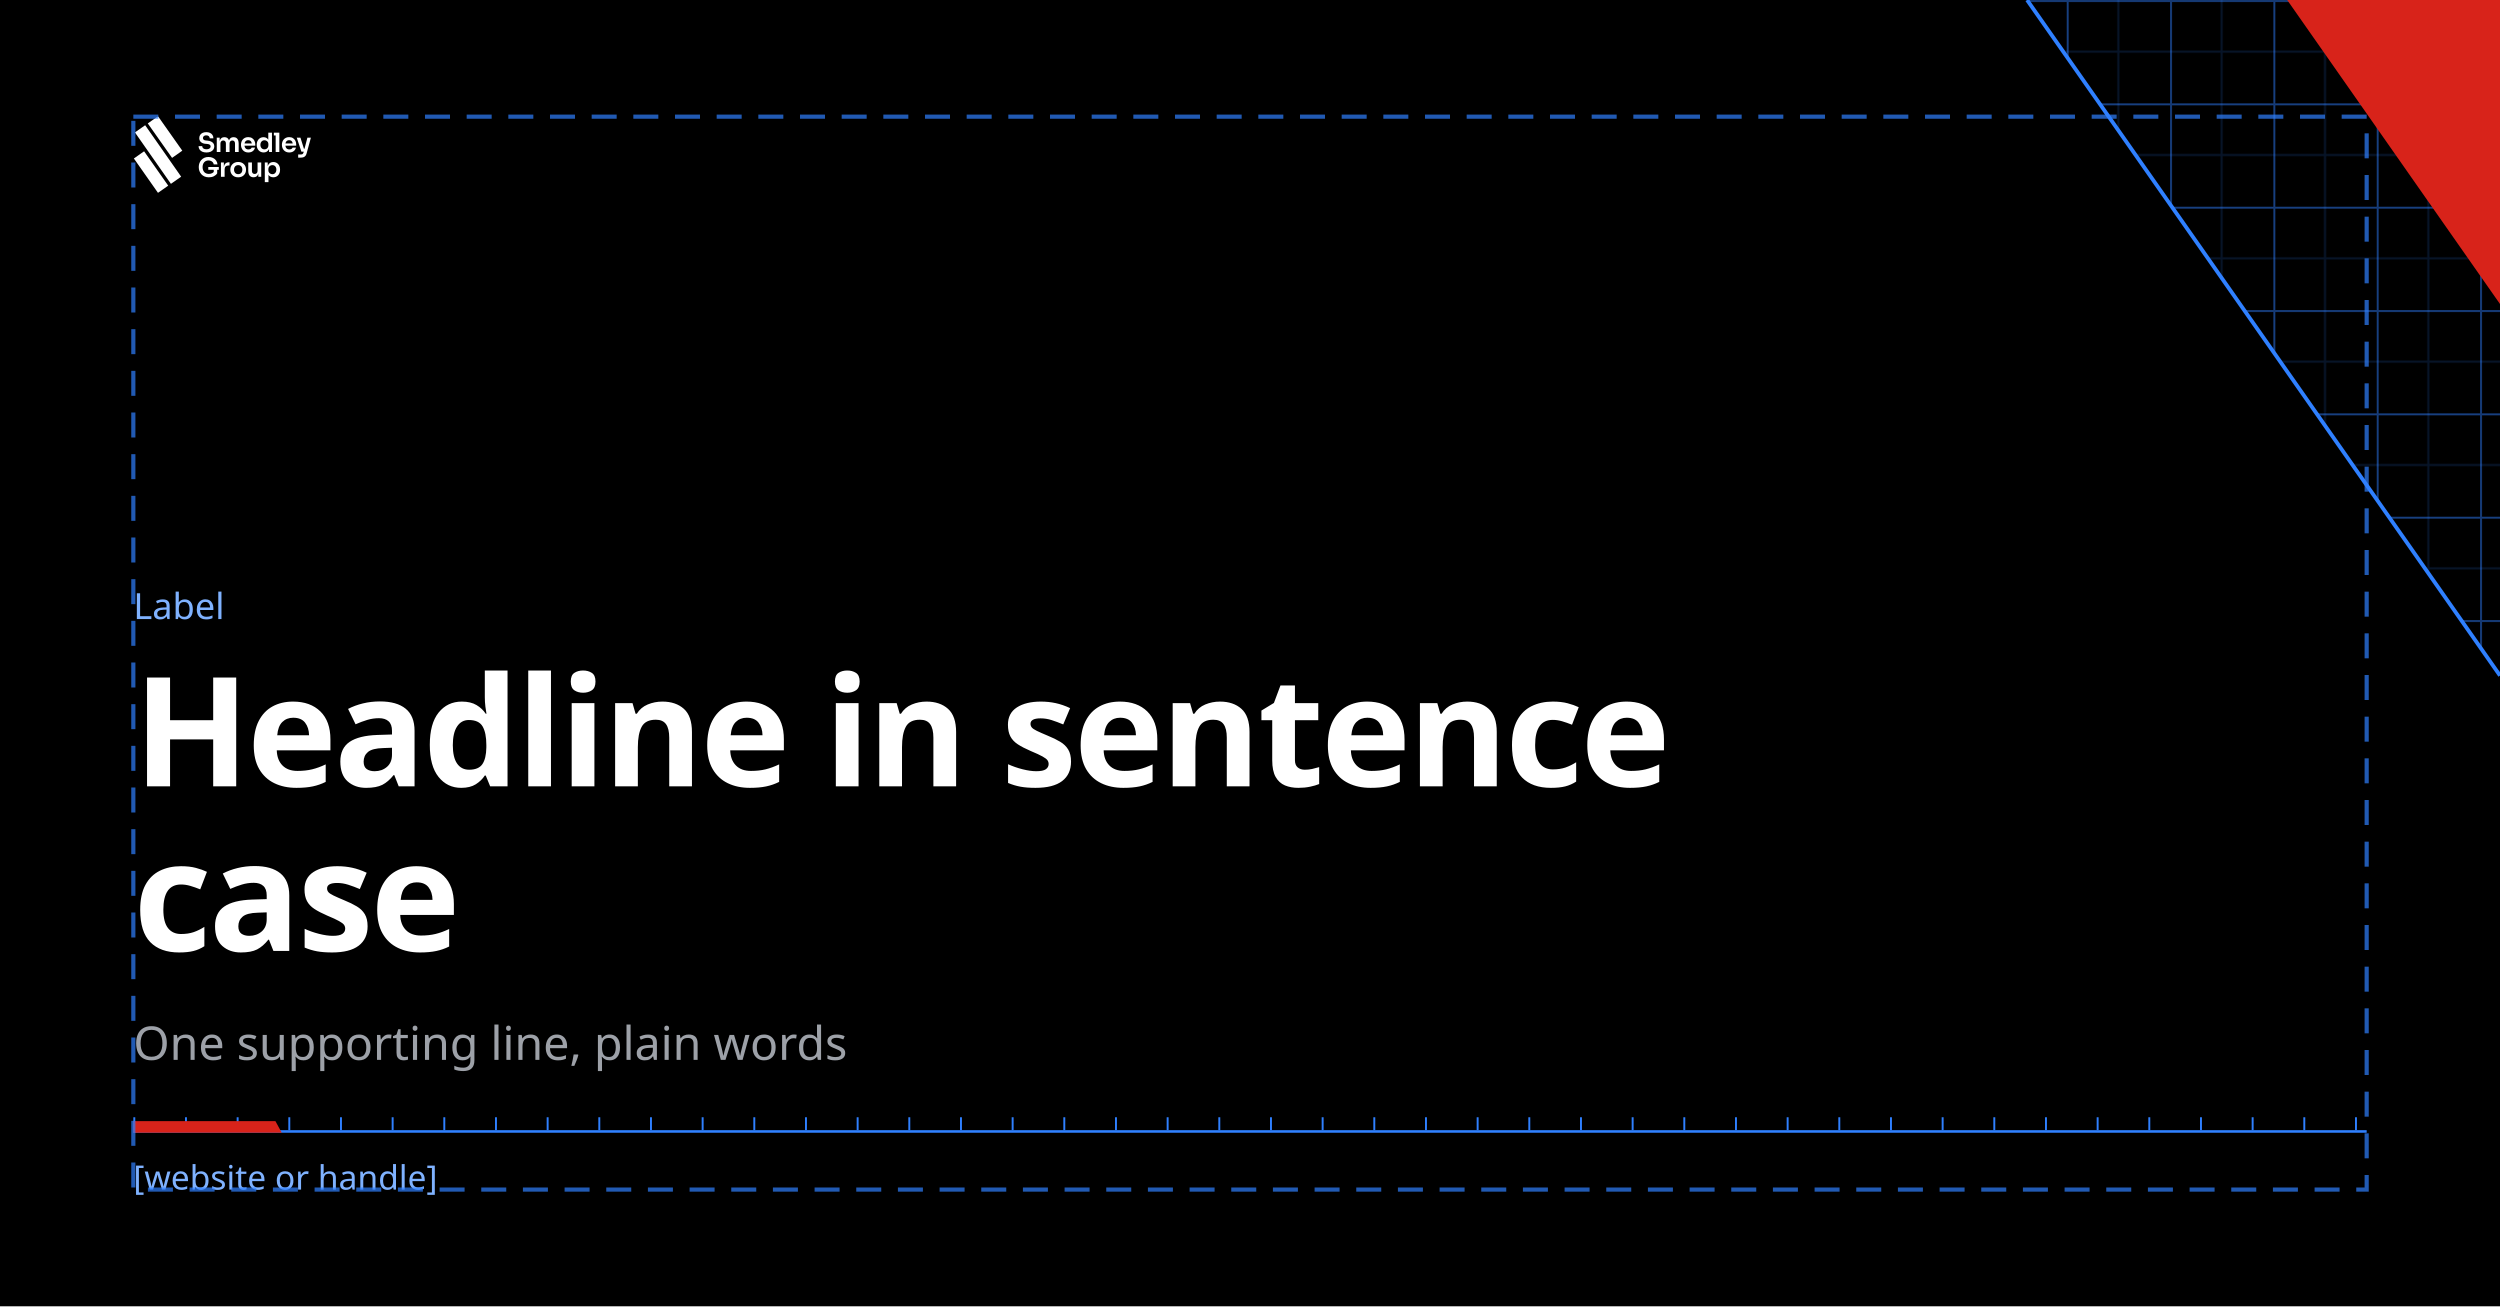
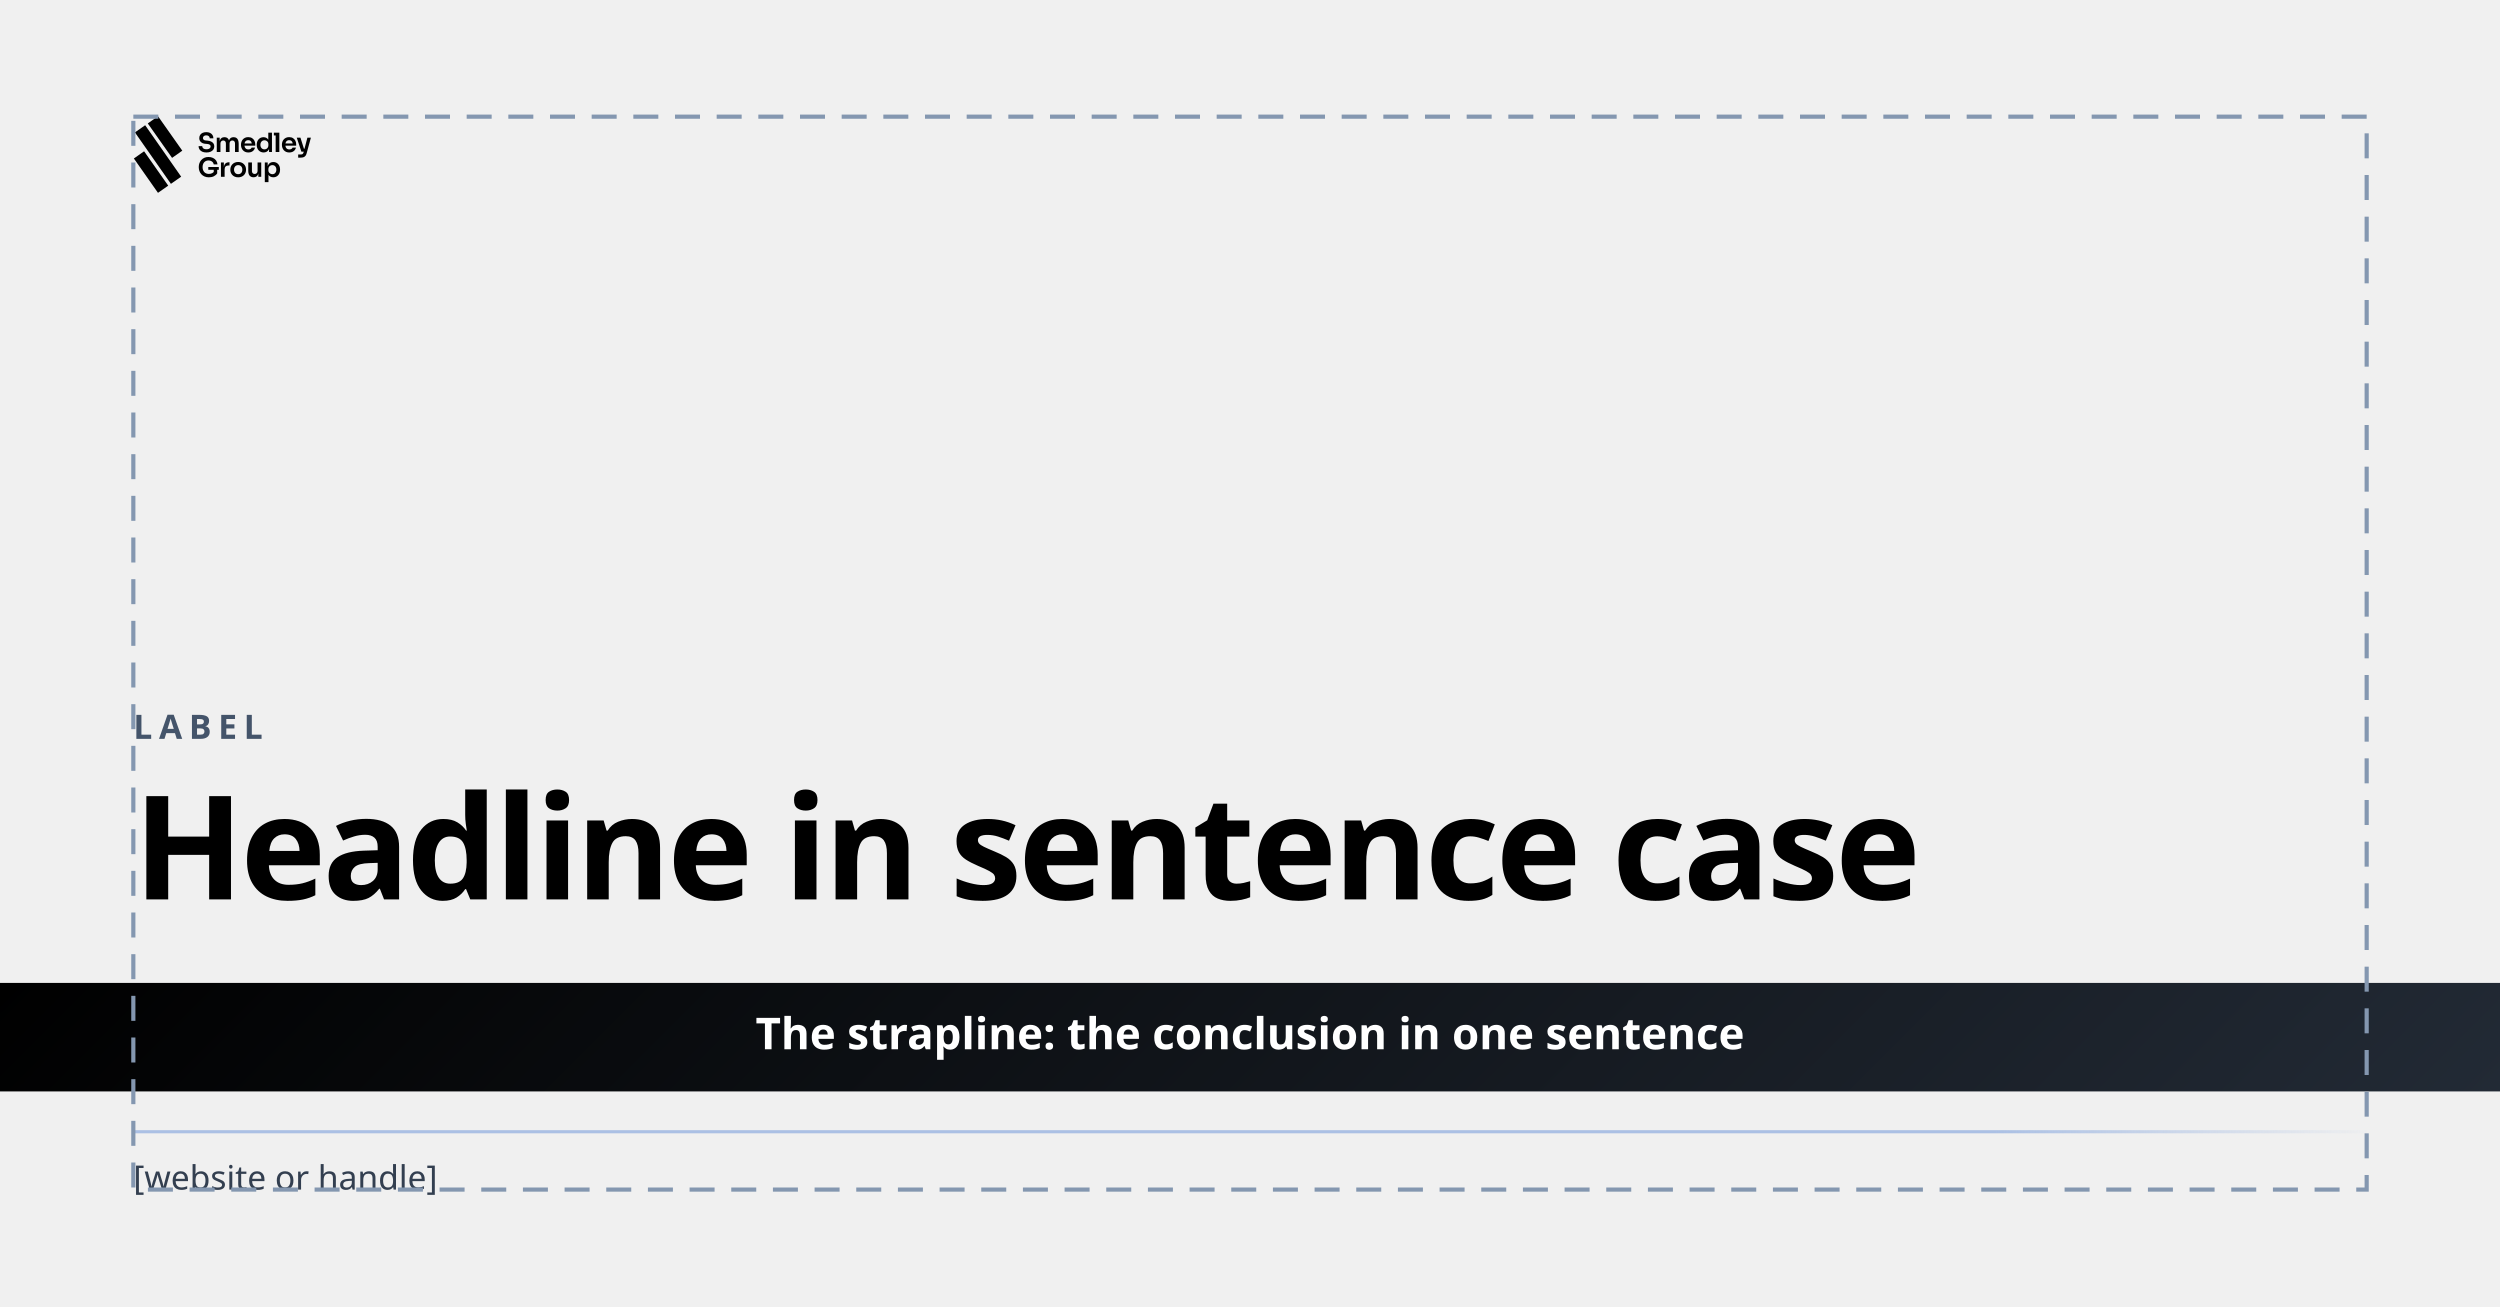
<svg xmlns="http://www.w3.org/2000/svg" viewBox="0 0 1200 627" width="1200" height="627">
  <defs>
-     <pattern id="sg" width="49.6" height="49.6" patternUnits="userSpaceOnUse">
-       <path d="M49.6 0H0V49.6" fill="none" stroke="rgba(47,128,255,.45)" stroke-width="2" />
-       <path d="M24.8 0V49.6M0 24.8H49.6" fill="none" stroke="rgba(47,128,255,.16)" stroke-width="1" />
-     </pattern>
+     <linearGradient id="edge" x1="0" y1="0" x2="0" y2="1">
+       <stop offset="0" stop-color="#8497B0" />
+       <stop offset=".53" stop-color="#ABC0E4" />
+       <stop offset="1" stop-color="#333F50" />
+     </linearGradient>
+     <linearGradient id="fade" x1="0" y1="0" x2="1" y2="0">
+       <stop offset="0" stop-color="#ABC0E4" />
+       <stop offset=".83" stop-color="#ABC0E4" />
+       <stop offset="1" stop-color="#ABC0E4" stop-opacity="0" />
+     </linearGradient>
+     <linearGradient id="sf0" gradientUnits="userSpaceOnUse" x1="0" y1="471.8" x2="626.04" y2="1097.84">
+       <stop offset="0" stop-color="#000000" />
+       <stop offset="1" stop-color="#222A35" />
+     </linearGradient>
  </defs>
-   <rect width="1200" height="627" fill="#000000" />
-   <polygon points="973,0 1200,0 1200,324.286" fill="url(#sg)" />
-   <line x1="973" y1="0" x2="1200" y2="324.286" stroke="#2F80FF" stroke-width="1.86" />
-   <polygon points="1097.85,0 1200,0 1200,145.929" fill="#D8231A" />
+   <rect width="1200" height="627" fill="#F0F0F0" />
  <svg x="64" y="56" width="85.831" height="37.2" viewBox="-0.90 -1.00 203.04 88.00">
-     <g style="color:#FFFFFF" fill="#FFFFFF">
+     <g style="color:#000000" fill="#000000">
      <g stroke="currentColor" stroke-width="14.2">
        <line x1="21.31" y1="2.59" x2="48.89" y2="41.71" />
        <line x1="6.71" y1="12.79" x2="47.59" y2="71.21" />
        <line x1="5.51" y1="42.39" x2="32.89" y2="81.41" />
      </g>
      <path d="M82.17 39.67Q79.26 39.67 77.265 38.74Q75.27 37.81 74.22 36.175Q73.17 34.54 73.17 32.47H77.34Q77.34 33.34 77.82 34.165Q78.3 34.99 79.365 35.5Q80.43 36.01 82.17 36.01Q83.73 36.01 84.78 35.56Q85.83 35.11 86.34 34.375Q86.85 33.64 86.85 32.71Q86.85 31.54 85.86 30.835Q84.87 30.13 82.8 29.95L80.88 29.8Q77.73 29.53 75.855 27.835Q73.98 26.14 73.98 23.35Q73.98 21.25 74.97 19.735Q75.96 18.22 77.745 17.395Q79.53 16.57 81.93 16.57Q84.42 16.57 86.22 17.44Q88.02 18.31 89.01 19.885Q90.0 21.46 90.0 23.59H85.83Q85.83 22.69 85.395 21.925Q84.96 21.16 84.105 20.695Q83.25 20.23 81.93 20.23Q80.67 20.23 79.83 20.65Q78.99 21.07 78.57 21.79Q78.15 22.51 78.15 23.35Q78.15 24.37 78.9 25.135Q79.65 25.9 81.27 26.02L83.19 26.2Q85.53 26.38 87.3 27.19Q89.07 28.0 90.045 29.38Q91.02 30.76 91.02 32.71Q91.02 34.78 89.94 36.355Q88.86 37.93 86.865 38.8Q84.87 39.67 82.17 39.67ZM93.84 39.1V22.81H97.14V29.8H96.84Q96.84 27.34 97.47 25.675Q98.1 24.01 99.345 23.155Q100.59 22.3 102.45 22.3H102.63Q104.52 22.3 105.765 23.155Q107.01 24.01 107.625 25.675Q108.24 27.34 108.24 29.8H107.19Q107.19 27.34 107.835 25.675Q108.48 24.01 109.725 23.155Q110.97 22.3 112.83 22.3H113.01Q114.9 22.3 116.16 23.155Q117.42 24.01 118.065 25.675Q118.71 27.34 118.71 29.8V39.1H114.54V29.41Q114.54 27.88 113.76 26.965Q112.98 26.05 111.54 26.05Q110.1 26.05 109.23 26.995Q108.36 27.94 108.36 29.53V39.1H104.19V29.41Q104.19 27.88 103.41 26.965Q102.63 26.05 101.19 26.05Q99.75 26.05 98.88 26.995Q98.01 27.94 98.01 29.53V39.1ZM129.72 39.67Q127.62 39.67 126.045 38.95Q124.47 38.23 123.435 37.015Q122.4 35.8 121.875 34.3Q121.35 32.8 121.35 31.24V30.67Q121.35 29.05 121.875 27.535Q122.4 26.02 123.435 24.835Q124.47 23.65 126.0 22.945Q127.53 22.24 129.54 22.24Q132.18 22.24 133.965 23.395Q135.75 24.55 136.65 26.425Q137.55 28.3 137.55 30.46V31.96H123.12V29.41H134.94L133.65 30.67Q133.65 29.11 133.2 28.0Q132.75 26.89 131.835 26.29Q130.92 25.69 129.54 25.69Q128.16 25.69 127.2 26.32Q126.24 26.95 125.745 28.135Q125.25 29.32 125.25 30.97Q125.25 32.5 125.73 33.685Q126.21 34.87 127.2 35.545Q128.19 36.22 129.72 36.22Q131.25 36.22 132.21 35.605Q133.17 34.99 133.44 34.09H137.28Q136.92 35.77 135.9 37.03Q134.88 38.29 133.305 38.98Q131.73 39.67 129.72 39.67ZM147.03 39.64Q145.32 39.64 143.88 39.01Q142.44 38.38 141.39 37.24Q140.34 36.1 139.77 34.585Q139.2 33.07 139.2 31.3V30.67Q139.2 28.93 139.755 27.4Q140.31 25.87 141.315 24.73Q142.32 23.59 143.745 22.945Q145.17 22.3 146.91 22.3Q148.83 22.3 150.285 23.125Q151.74 23.95 152.61 25.6Q153.48 27.25 153.57 29.74L152.34 28.3V17.2H156.51V39.1H153.21V32.17H153.93Q153.84 34.66 152.91 36.325Q151.98 37.99 150.465 38.815Q148.95 39.64 147.03 39.64ZM147.96 36.13Q149.19 36.13 150.21 35.575Q151.23 35.02 151.845 33.955Q152.46 32.89 152.46 31.45V30.25Q152.46 28.81 151.83 27.835Q151.2 26.86 150.18 26.335Q149.16 25.81 147.96 25.81Q146.61 25.81 145.575 26.455Q144.54 27.1 143.955 28.27Q143.37 29.44 143.37 31.0Q143.37 32.56 143.97 33.715Q144.57 34.87 145.605 35.5Q146.64 36.13 147.96 36.13ZM160.71 39.1V17.2H164.88V39.1ZM158.67 20.32V17.2H164.88V20.32ZM176.19 39.67Q174.09 39.67 172.515 38.95Q170.94 38.23 169.905 37.015Q168.87 35.8 168.345 34.3Q167.82 32.8 167.82 31.24V30.67Q167.82 29.05 168.345 27.535Q168.87 26.02 169.905 24.835Q170.94 23.65 172.47 22.945Q174.0 22.24 176.01 22.24Q178.65 22.24 180.435 23.395Q182.22 24.55 183.12 26.425Q184.02 28.3 184.02 30.46V31.96H169.59V29.41H181.41L180.12 30.67Q180.12 29.11 179.67 28.0Q179.22 26.89 178.305 26.29Q177.39 25.69 176.01 25.69Q174.63 25.69 173.67 26.32Q172.71 26.95 172.215 28.135Q171.72 29.32 171.72 30.97Q171.72 32.5 172.2 33.685Q172.68 34.87 173.67 35.545Q174.66 36.22 176.19 36.22Q177.72 36.22 178.68 35.605Q179.64 34.99 179.91 34.09H183.75Q183.39 35.77 182.37 37.03Q181.35 38.29 179.775 38.98Q178.2 39.67 176.19 39.67ZM186.27 45.52V41.95H189.33Q190.2 41.95 190.785 41.725Q191.37 41.5 191.76 41.005Q192.15 40.51 192.36 39.64L196.74 22.81H200.73L195.9 40.54Q195.42 42.37 194.55 43.465Q193.68 44.56 192.315 45.04Q190.95 45.52 188.94 45.52ZM191.34 38.74V35.44H194.82V38.74ZM189.93 38.74 184.65 22.81H188.85L193.86 38.74Z" />
      <path d="M84.9 67.87Q82.08 67.87 79.935 66.925Q77.79 65.98 76.335 64.375Q74.88 62.77 74.145 60.745Q73.41 58.72 73.41 56.53V55.87Q73.41 53.8 74.13 51.82Q74.85 49.84 76.245 48.25Q77.64 46.66 79.695 45.715Q81.75 44.77 84.42 44.77Q87.3 44.77 89.52 45.835Q91.74 46.9 93.09 48.805Q94.44 50.71 94.68 53.23H90.39Q90.18 51.82 89.34 50.815Q88.5 49.81 87.225 49.27Q85.95 48.73 84.42 48.73Q82.89 48.73 81.645 49.27Q80.4 49.81 79.53 50.8Q78.66 51.79 78.195 53.17Q77.73 54.55 77.73 56.23Q77.73 58.06 78.24 59.5Q78.75 60.94 79.68 61.945Q80.61 62.95 81.93 63.475Q83.25 64.0 84.9 64.0Q87.09 64.0 88.74 63.085Q90.39 62.17 91.14 60.7L90.39 64.15V58.51H94.32V63.37Q92.91 65.5 90.48 66.685Q88.05 67.87 84.9 67.87ZM84.21 59.35V56.17H96.15V59.35ZM98.58 67.3V51.01H101.88V57.91H101.79Q101.79 54.4 103.29 52.6Q104.79 50.8 107.7 50.8H108.3V54.43H107.16Q105.06 54.43 103.905 55.555Q102.75 56.68 102.75 58.81V67.3ZM118.17 67.87Q116.01 67.87 114.36 67.18Q112.71 66.49 111.57 65.305Q110.43 64.12 109.845 62.62Q109.26 61.12 109.26 59.5V58.87Q109.26 57.19 109.875 55.675Q110.49 54.16 111.645 52.975Q112.8 51.79 114.45 51.115Q116.1 50.44 118.17 50.44Q120.24 50.44 121.89 51.115Q123.54 51.79 124.695 52.975Q125.85 54.16 126.45 55.675Q127.05 57.19 127.05 58.87V59.5Q127.05 61.12 126.465 62.62Q125.88 64.12 124.74 65.305Q123.6 66.49 121.95 67.18Q120.3 67.87 118.17 67.87ZM118.17 64.3Q119.7 64.3 120.75 63.625Q121.8 62.95 122.34 61.795Q122.88 60.64 122.88 59.17Q122.88 57.67 122.325 56.515Q121.77 55.36 120.705 54.685Q119.64 54.01 118.17 54.01Q116.7 54.01 115.635 54.685Q114.57 55.36 114.0 56.515Q113.43 57.67 113.43 59.17Q113.43 60.64 113.985 61.795Q114.54 62.95 115.59 63.625Q116.64 64.3 118.17 64.3ZM135.51 67.81Q132.69 67.81 131.145 65.95Q129.6 64.09 129.6 60.43V50.98H133.77V60.79Q133.77 62.29 134.61 63.175Q135.45 64.06 136.89 64.06Q138.33 64.06 139.245 63.13Q140.16 62.2 140.16 60.61V50.98H144.33V67.3H141.03V60.37H141.36Q141.36 62.83 140.73 64.48Q140.1 66.13 138.84 66.97Q137.58 67.81 135.69 67.81ZM148.38 73.3V51.01H151.68V58.03L151.17 58.0Q151.29 55.51 152.205 53.83Q153.12 52.15 154.65 51.325Q156.18 50.5 158.07 50.5Q159.81 50.5 161.205 51.13Q162.6 51.76 163.605 52.9Q164.61 54.04 165.15 55.555Q165.69 57.07 165.69 58.81V59.44Q165.69 61.21 165.165 62.725Q164.64 64.24 163.635 65.395Q162.63 66.55 161.22 67.195Q159.81 67.84 158.07 67.84Q156.24 67.84 154.725 67.075Q153.21 66.31 152.28 64.705Q151.35 63.1 151.23 60.55L152.55 62.56V73.3ZM157.02 64.33Q158.37 64.33 159.375 63.67Q160.38 63.01 160.95 61.825Q161.52 60.64 161.52 59.14Q161.52 57.58 160.95 56.44Q160.38 55.3 159.375 54.655Q158.37 54.01 157.02 54.01Q155.79 54.01 154.755 54.55Q153.72 55.09 153.075 56.14Q152.43 57.19 152.43 58.66V59.86Q152.43 61.27 153.09 62.26Q153.75 63.25 154.8 63.79Q155.85 64.33 157.02 64.33Z" />
    </g>
  </svg>
-   <rect x="64" y="542.48" width="1072" height="1.24" fill="#2F80FF" />
-   <rect x="64" y="536.28" width="0.93" height="6.2" fill="#2F80FF" />
-   <rect x="88.8" y="536.28" width="0.93" height="6.2" fill="#2F80FF" />
-   <rect x="113.6" y="536.28" width="0.93" height="6.2" fill="#2F80FF" />
-   <rect x="138.4" y="536.28" width="0.93" height="6.2" fill="#2F80FF" />
-   <rect x="163.2" y="536.28" width="0.93" height="6.2" fill="#2F80FF" />
-   <rect x="188" y="536.28" width="0.93" height="6.2" fill="#2F80FF" />
-   <rect x="212.8" y="536.28" width="0.93" height="6.2" fill="#2F80FF" />
-   <rect x="237.6" y="536.28" width="0.93" height="6.2" fill="#2F80FF" />
-   <rect x="262.4" y="536.28" width="0.93" height="6.2" fill="#2F80FF" />
-   <rect x="287.2" y="536.28" width="0.93" height="6.2" fill="#2F80FF" />
-   <rect x="312" y="536.28" width="0.93" height="6.2" fill="#2F80FF" />
-   <rect x="336.8" y="536.28" width="0.93" height="6.2" fill="#2F80FF" />
-   <rect x="361.6" y="536.28" width="0.93" height="6.2" fill="#2F80FF" />
-   <rect x="386.4" y="536.28" width="0.93" height="6.2" fill="#2F80FF" />
-   <rect x="411.2" y="536.28" width="0.93" height="6.2" fill="#2F80FF" />
-   <rect x="436" y="536.28" width="0.93" height="6.2" fill="#2F80FF" />
-   <rect x="460.8" y="536.28" width="0.93" height="6.2" fill="#2F80FF" />
-   <rect x="485.6" y="536.28" width="0.93" height="6.2" fill="#2F80FF" />
-   <rect x="510.4" y="536.28" width="0.93" height="6.2" fill="#2F80FF" />
-   <rect x="535.2" y="536.28" width="0.93" height="6.2" fill="#2F80FF" />
-   <rect x="560" y="536.28" width="0.93" height="6.2" fill="#2F80FF" />
-   <rect x="584.8" y="536.28" width="0.93" height="6.2" fill="#2F80FF" />
-   <rect x="609.6" y="536.28" width="0.93" height="6.2" fill="#2F80FF" />
-   <rect x="634.4" y="536.28" width="0.93" height="6.2" fill="#2F80FF" />
-   <rect x="659.2" y="536.28" width="0.93" height="6.2" fill="#2F80FF" />
-   <rect x="684" y="536.28" width="0.93" height="6.2" fill="#2F80FF" />
-   <rect x="708.8" y="536.28" width="0.93" height="6.2" fill="#2F80FF" />
-   <rect x="733.6" y="536.28" width="0.93" height="6.2" fill="#2F80FF" />
-   <rect x="758.4" y="536.28" width="0.93" height="6.2" fill="#2F80FF" />
-   <rect x="783.2" y="536.28" width="0.93" height="6.2" fill="#2F80FF" />
-   <rect x="808" y="536.28" width="0.93" height="6.2" fill="#2F80FF" />
-   <rect x="832.8" y="536.28" width="0.93" height="6.2" fill="#2F80FF" />
-   <rect x="857.6" y="536.28" width="0.93" height="6.2" fill="#2F80FF" />
-   <rect x="882.4" y="536.28" width="0.93" height="6.2" fill="#2F80FF" />
-   <rect x="907.2" y="536.28" width="0.93" height="6.2" fill="#2F80FF" />
-   <rect x="932" y="536.28" width="0.93" height="6.2" fill="#2F80FF" />
-   <rect x="956.8" y="536.28" width="0.93" height="6.2" fill="#2F80FF" />
-   <rect x="981.6" y="536.28" width="0.93" height="6.2" fill="#2F80FF" />
-   <rect x="1006.4" y="536.28" width="0.93" height="6.2" fill="#2F80FF" />
-   <rect x="1031.2" y="536.28" width="0.93" height="6.2" fill="#2F80FF" />
-   <rect x="1056" y="536.28" width="0.93" height="6.2" fill="#2F80FF" />
-   <rect x="1080.8" y="536.28" width="0.93" height="6.2" fill="#2F80FF" />
-   <rect x="1105.6" y="536.28" width="0.93" height="6.2" fill="#2F80FF" />
-   <rect x="1130.4" y="536.28" width="0.93" height="6.2" fill="#2F80FF" />
-   <polygon points="64,538.14 132.2,538.14 135.238,543.72 64,543.72" fill="#D8231A" />
-   <text x="64" y="571" font-size="16.12" font-family="IBM Plex Mono" font-weight="400" fill="#7FB2FF">[website or handle]</text>
-   <text x="64" y="297.158" font-size="17.36" font-family="IBM Plex Mono" font-weight="400" fill="#7FB2FF">Label</text>
-   <text x="64" y="377.436" font-size="73.16" text-anchor="start" font-family="Sora" font-weight="600" fill="#FFFFFF" letter-spacing="-0.02em">
-     <tspan x="64" dy="0">Headline in sentence</tspan>
-     <tspan x="64" dy="79.013">case</tspan>
+   <rect x="64" y="542.48" width="1072" height="1.5" rx="0" fill="url(#fade)" />
+   <text x="64" y="571" font-size="16.12" font-family="Sora" font-weight="400" fill="#333F50">[website or handle]</text>
+   <rect x="0" y="471.8" width="1200" height="52.08" rx="0" fill="url(#sf0)" />
+   <text x="600" y="503.637" font-size="21.08" text-anchor="middle" font-family="Sora" font-weight="600" fill="#FFFFFF">
+     <tspan x="600" dy="0">The strapline: the conclusion in one sentence</tspan>
  </text>
-   <text x="64" y="508.752" font-size="22.32" text-anchor="start" font-family="Sora" font-weight="300" fill="#9DA1A8">
-     <tspan x="64" dy="0">One supporting line, plain words</tspan>
+   <text x="64" y="354.645" font-size="16.12" font-family="Sora" font-weight="600" letter-spacing="0.2em" fill="#44546A">LABEL</text>
+   <text x="64" y="431.723" font-size="69.44" text-anchor="start" font-family="Sora" font-weight="600" fill="#000000" letter-spacing="-0.024em">
+     <tspan x="64" dy="0">Headline in sentence case</tspan>
  </text>
  <g id="guides">
-     <rect x="64" y="56" width="1072" height="515" fill="none" stroke="#2F80FF" stroke-width="2" stroke-dasharray="12 8" opacity=".7" />
+     <rect x="64" y="56" width="1072" height="515" fill="none" stroke="#8497B0" stroke-width="2" stroke-dasharray="12 8" />
  </g>
</svg>
